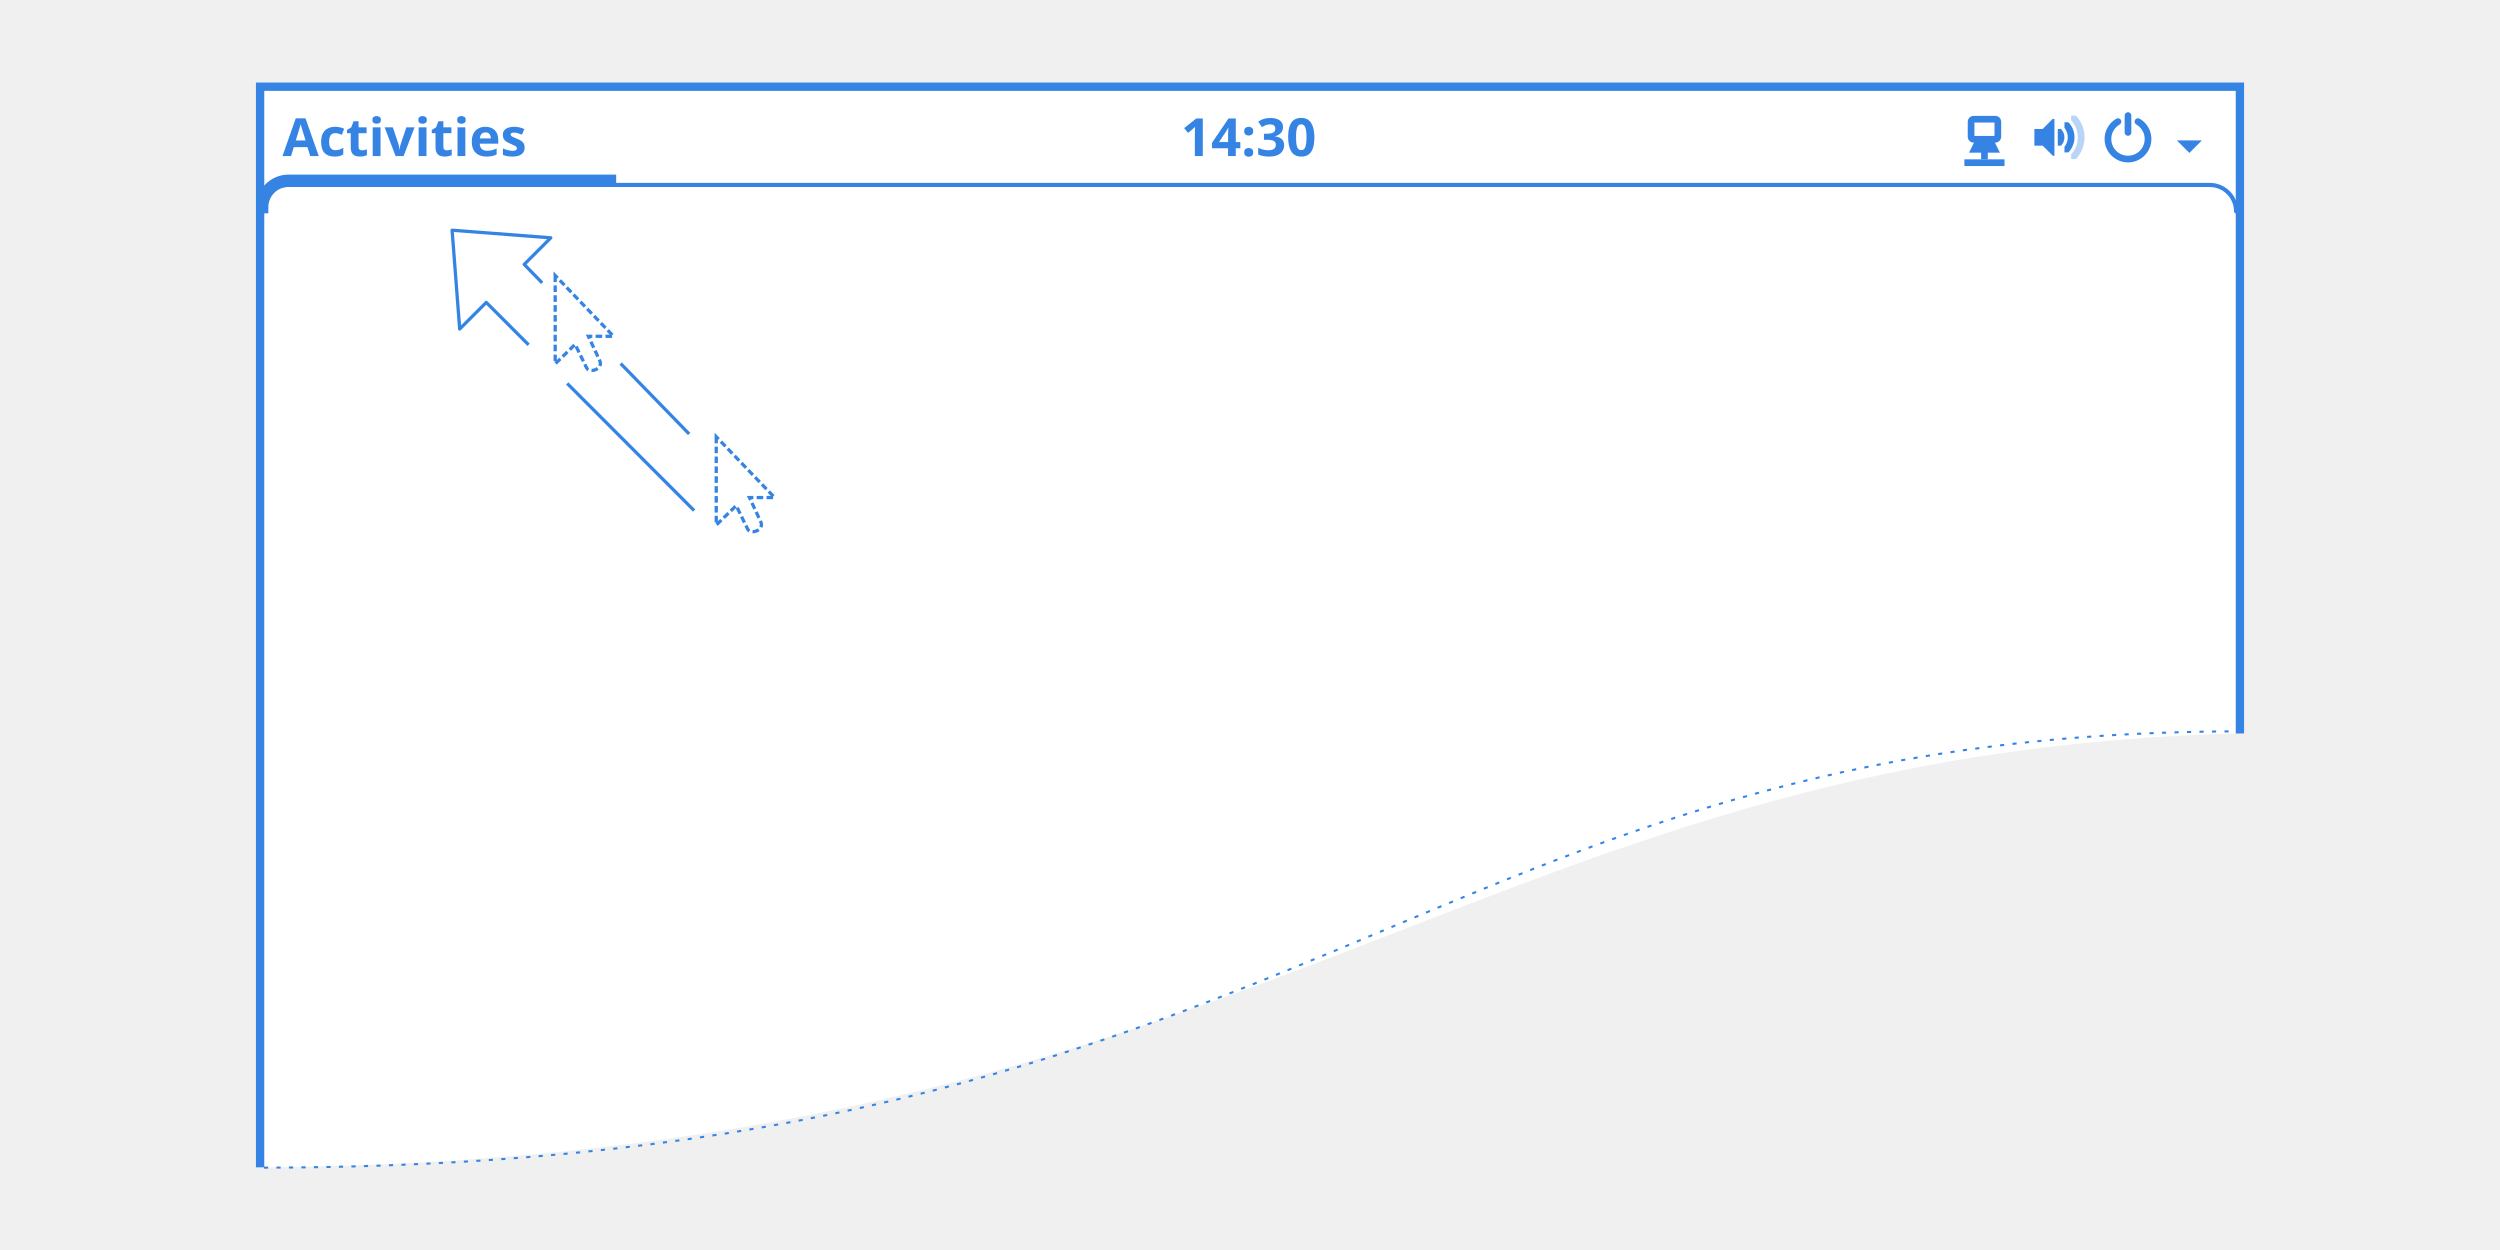
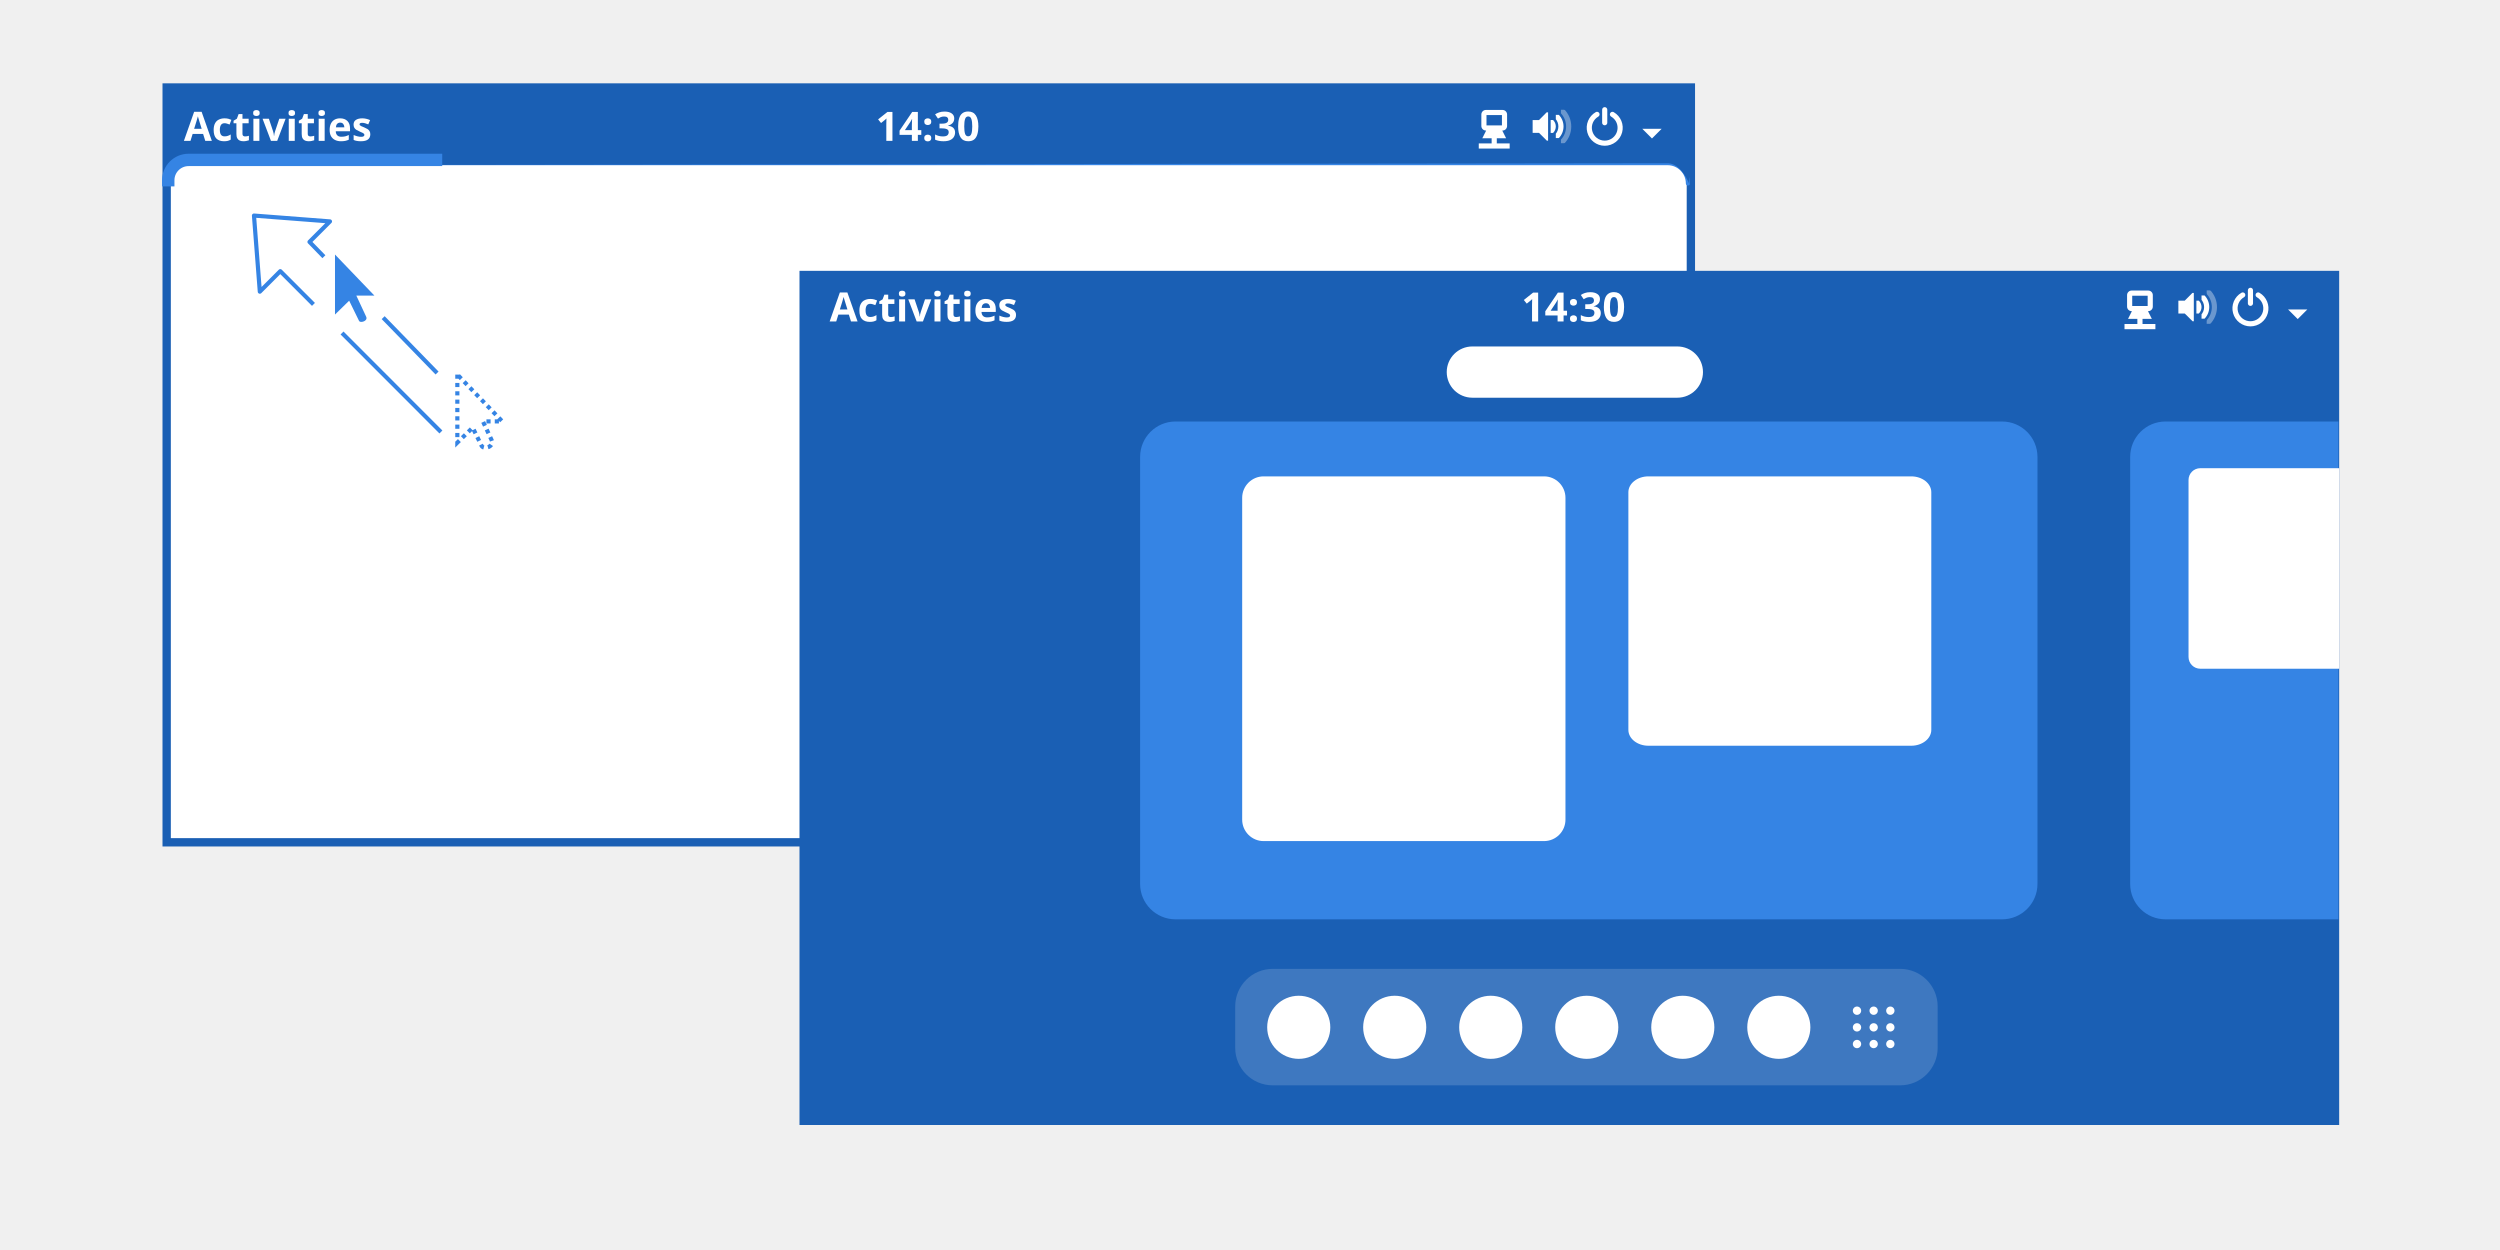
- <svg xmlns="http://www.w3.org/2000/svg" xmlns:xlink="http://www.w3.org/1999/xlink" width="600" height="300">
-   <defs>
-     <clipPath clipPathUnits="userSpaceOnUse" id="b">
-       <path d="M228.46 29.202h833.574V319.49c-330.237 0-408.683 175.77-833.574 175.77z" style="marker:none" color="#000" overflow="visible" fill="#babdb6" />
+ <svg xmlns="http://www.w3.org/2000/svg" xmlns:xlink="http://www.w3.org/1999/xlink" width="600" height="300" version="1.1" id="svg210">
+   <defs id="defs38">
+     <clipPath clipPathUnits="userSpaceOnUse" id="d">
+       <path style="marker:none" color="#bebebe" overflow="visible" fill="#bebebe" stroke-width="2" d="M26.966 221.33h2.898v5.216h-2.898z" id="path2" />
    </clipPath>
    <clipPath clipPathUnits="userSpaceOnUse" id="e">
-       <path style="marker:none" color="#bebebe" overflow="visible" fill="#bebebe" stroke-width="2" d="M26.85 220.75h3.825v6.375H26.85z" />
+       <path style="marker:none" color="#bebebe" overflow="visible" fill="#bebebe" stroke-width="2" d="M26.999 221.502h1.876v4.873h-1.876z" id="path5" />
    </clipPath>
    <clipPath clipPathUnits="userSpaceOnUse" id="f">
-       <path style="marker:none" color="#bebebe" overflow="visible" fill="#bebebe" stroke-width="2" d="M26.966 221.33h2.898v5.216h-2.898z" />
+       <path style="marker:none" color="#bebebe" overflow="visible" fill="#bebebe" stroke-width="2" d="M26.85 220.75h3.825v6.375H26.85z" id="path8" />
+     </clipPath>
+     <clipPath clipPathUnits="userSpaceOnUse" id="h">
+       <path style="marker:none" color="#bebebe" overflow="visible" fill="#bebebe" stroke-width="2" d="M26.999 221.502h1.876v4.873h-1.876z" id="path11" />
    </clipPath>
    <clipPath clipPathUnits="userSpaceOnUse" id="g">
-       <path style="marker:none" color="#bebebe" overflow="visible" fill="#bebebe" stroke-width="2" d="M26.999 221.502h1.876v4.873h-1.876z" />
+       <path style="marker:none" color="#bebebe" overflow="visible" fill="#bebebe" stroke-width="2" d="M26.966 221.33h2.898v5.216h-2.898z" id="path14" />
    </clipPath>
-     <linearGradient xlink:href="#a" id="d" gradientUnits="userSpaceOnUse" x1="29.09" y1="11.773" x2="33.971" y2="9.709" />
+     <clipPath clipPathUnits="userSpaceOnUse" id="c">
+       <path style="marker:none" color="#bebebe" overflow="visible" fill="#bebebe" stroke-width="2" d="M26.85 220.75h3.825v6.375H26.85z" id="path17" />
+     </clipPath>
+     <marker orient="auto" refY="0" refX="0" id="k" overflow="visible">
+       <path d="M2.308 0l-3.46 2v-4z" fill="#1c71d8" fill-rule="evenodd" stroke="#1c71d8" stroke-width=".4pt" id="path20" />
+     </marker>
+     <marker orient="auto" refY="0" refX="0" id="j" overflow="visible">
+       <path d="M2.308 0l-3.46 2v-4z" fill="#1c71d8" fill-rule="evenodd" stroke="#1c71d8" stroke-width=".4pt" id="path23" />
+     </marker>
+     <marker orient="auto" refY="0" refX="0" id="l" overflow="visible">
+       <path d="M2.308 0l-3.46 2v-4z" fill="#1c71d8" fill-rule="evenodd" stroke="#1c71d8" stroke-width=".4pt" id="path26" />
+     </marker>
+     <marker orient="auto" refY="0" refX="0" id="i" overflow="visible">
+       <path d="M2.308 0l-3.46 2v-4z" fill="#1c71d8" fill-rule="evenodd" stroke="#1c71d8" stroke-width=".4pt" id="path29" />
+     </marker>
    <linearGradient id="a">
-       <stop offset="0" />
-       <stop offset="1" stop-color="#484848" />
+       <stop offset="0" id="stop32" />
+       <stop offset="1" stop-color="#484848" id="stop34" />
    </linearGradient>
-     <linearGradient xlink:href="#a" id="c" gradientUnits="userSpaceOnUse" x1="29.09" y1="11.773" x2="33.971" y2="9.709" />
+     <linearGradient xlink:href="#a" id="b" gradientUnits="userSpaceOnUse" x1="29.09" y1="11.773" x2="33.971" y2="9.709" />
  </defs>
-   <g clip-path="url(#b)" transform="matrix(.59339 0 0 .59339 -79.99 -13.693)">
-     <g transform="matrix(4 0 0 4 172 -591)">
-       <path style="marker:none" color="#bebebe" overflow="visible" fill="none" d="M20 276h16v16H20z" />
-       <rect style="marker:none" width="2" height="2" x="23.062" y="279" rx=".385" ry=".379" color="#000" overflow="visible" />
-       <rect ry=".379" rx=".385" y="279" x="27.062" height="2" width="2" style="marker:none" color="#000" overflow="visible" />
-       <rect style="marker:none" width="2" height="2" x="31.062" y="279" rx=".385" ry=".379" color="#000" overflow="visible" />
-       <rect ry=".379" rx=".385" y="283.016" x="23.062" height="2" width="2" style="marker:none" color="#000" overflow="visible" />
-       <rect style="marker:none" width="2" height="2" x="27.062" y="283.016" rx=".385" ry=".379" color="#000" overflow="visible" />
-       <rect ry=".379" rx=".385" y="283.016" x="31.062" height="2" width="2" style="marker:none" color="#000" overflow="visible" />
-       <rect style="marker:none" width="2" height="2" x="23.062" y="287" rx=".385" ry=".379" color="#000" overflow="visible" />
-       <rect ry=".379" rx=".385" y="287" x="27.062" height="2" width="2" style="marker:none" color="#000" overflow="visible" />
-       <rect style="marker:none" width="2" height="2" x="31.062" y="287" rx=".385" ry=".379" color="#000" overflow="visible" />
-     </g>
-     <path style="marker:none" d="M239.06 57.414h800.88V108.9s-4.029-10.606-11.1-10.96L249 99c-4.596-.354-9.94 5.5-9.94 5.5z" color="#000" overflow="visible" fill="#fff" />
-     <path style="marker:none" color="#000" overflow="visible" fill="#fff" stroke="#3584e4" stroke-width="3.372" d="M240.001 58.15h800.743v599.998H240.001z" />
-     <path d="M1039.199 108.555c0-5.898-4.781-10.68-10.68-10.68H250.52c-5.898 0-10.68 4.782-10.68 10.68" fill="none" stroke="#3584e4" stroke-width="1.685" stroke-linecap="round" />
-     <text y="86.187" x="628.846" style="line-height:0%;-inkscape-font-specification:'Cantarell Bold';text-align:center" font-weight="700" font-family="Cantarell" letter-spacing="0" word-spacing="0" text-anchor="middle" fill="#3584e4" transform="translate(11)">
-       <tspan style="line-height:1.25" y="86.187" x="628.846" font-size="21.262">14:30</tspan>
-     </text>
-     <path d="M381.52 96.192h-130c-5.898 0-10.68 4.781-10.68 10.68" fill="none" stroke="#3584e4" stroke-width="5" stroke-linecap="square" />
-     <text y="86.187" x="238.059" style="line-height:0%;-inkscape-font-specification:'Cantarell Bold';text-align:start" font-weight="700" font-family="Cantarell" letter-spacing="0" word-spacing="0" fill="#3584e4" transform="translate(11)">
-       <tspan style="line-height:1.25" y="86.187" x="238.059" font-size="21.262">Activities</tspan>
-     </text>
-     <path style="marker:none" color="#000" overflow="visible" opacity=".706" fill="none" d="M733.912 129.896h32.362v32.362h-32.362z" />
+   <g stroke-width="1.299" id="g44">
+     <path style="marker:none" color="#000" overflow="visible" fill="#fff" stroke="#1a5fb4" stroke-width="2.001" d="M40 21h365.81v181.153H40z" id="path40" />
+     <path d="M405.104 44.027a4.879 4.879 0 00-4.879-4.879H44.805a4.879 4.879 0 00-4.878 4.88" fill="none" stroke="#3584e4" stroke-width="1" stroke-linecap="round" id="path42" />
  </g>
-   <g color="#000" stroke-width=".613">
-     <path d="M303 299.863L290.667 287.2m-15.048-15.45l-3.13-3.214 4.95-4.95-18.384-1.414 1.414 18.385 4.95-4.95 7.671 7.672m7.625 7.625l23.21 23.21" style="marker:none" overflow="visible" fill="none" stroke="#3584e4" stroke-linecap="square" stroke-linejoin="round" stroke-dashoffset=".95" transform="matrix(1.28842 0 0 1.28991 -225.268 -282.926)" />
-     <g stroke-miterlimit="10">
-       <path style="marker:none" d="M26.605 2.318v16.44l3.712-3.624 2.122 4.331c.52 1.172 3.22.23 2.452-1.337l-2.099-4.496h4.685z" display="block" overflow="visible" fill="url(#c)" stroke="#fff" transform="matrix(1.28842 0 0 1.28991 98.967 63.131)" />
-       <path d="M26.605 2.318v16.44l3.712-3.624 2.122 4.331c.52 1.172 3.22.23 2.452-1.337l-2.099-4.496h4.685z" style="marker:none" display="block" overflow="visible" fill="#fff" stroke="#3584e4" stroke-dasharray="1.226,.613" transform="matrix(1.28842 0 0 1.28991 98.967 63.131)" />
-     </g>
-     <g stroke-miterlimit="10">
-       <path style="marker:none" d="M26.605 2.318v16.44l3.712-3.624 2.122 4.331c.52 1.172 3.22.23 2.452-1.337l-2.099-4.496h4.685z" display="block" overflow="visible" fill="url(#d)" stroke="#fff" transform="matrix(1.28842 0 0 1.28991 137.62 101.828)" />
-       <path d="M26.605 2.318v16.44l3.712-3.624 2.122 4.331c.52 1.172 3.22.23 2.452-1.337l-2.099-4.496h4.685z" style="marker:none" display="block" overflow="visible" fill="#fff" stroke="#3584e4" stroke-dasharray="1.226,.613" transform="matrix(1.28842 0 0 1.28991 137.62 101.828)" />
+   <path style="marker:none" d="M39.57 20.664h365.872v23.52s-1.84-4.845-5.07-5.007l-356.26.485c-2.1-.162-4.541 2.513-4.541 2.513z" color="#000" overflow="visible" fill="#1a5fb4" id="path46" />
+   <g stroke-width="1.299" color="#000" id="g58">
+     <path d="M303 299.863L290.667 287.2m-15.048-15.45l-3.13-3.214 4.95-4.95-18.384-1.414 1.414 18.385 4.95-4.95 7.671 7.672m7.625 7.625l23.21 23.21" style="marker:none" overflow="visible" fill="none" stroke="#3584e4" stroke-width="1.008" stroke-linecap="square" stroke-linejoin="round" stroke-dashoffset=".95" transform="matrix(.99193 0 0 .99308 -196.009 -208.619)" id="path48" />
+     <path style="marker:none" d="M26.605 2.318v16.44l3.712-3.624 2.122 4.331c.52 1.172 3.22.23 2.452-1.337l-2.099-4.496h4.685z" display="block" overflow="visible" fill="#3584e4" stroke="#fff" stroke-width=".796" stroke-miterlimit="10" transform="matrix(.99193 0 0 .99308 53.613 57.803)" id="path50" />
+     <g stroke-miterlimit="10" id="g56">
+       <path style="marker:none" d="M26.605 2.318v16.44l3.712-3.624 2.122 4.331c.52 1.172 3.22.23 2.452-1.337l-2.099-4.496h4.685z" display="block" overflow="visible" fill="url(#b)" stroke="#fff" stroke-width=".796" transform="matrix(.99193 0 0 .99308 83.37 87.595)" id="path52" />
+       <path d="M26.605 2.318v16.44l3.712-3.624 2.122 4.331c.52 1.172 3.22.23 2.452-1.337l-2.099-4.496h4.685z" style="marker:none" display="block" overflow="visible" fill="#fff" stroke="#3584e4" stroke-width="1.008" stroke-dasharray="1.008,1.008" transform="matrix(.99193 0 0 .99308 83.37 87.595)" id="path54" />
    </g>
  </g>
-   <g fill="#3584e4">
-     <path style="marker:none" d="M488.249 30.954h1.993l2.383-2.407.439.012v8.827h-.382l-2.44-2.42h-1.993z" color="#bebebe" overflow="visible" />
-     <path style="line-height:normal;font-variant-ligatures:normal;font-variant-position:normal;font-variant-caps:normal;font-variant-numeric:normal;font-variant-alternates:normal;font-feature-settings:normal;text-indent:0;text-align:start;text-decoration-line:none;text-decoration-style:solid;text-decoration-color:#000;text-transform:none;text-orientation:mixed;white-space:normal;shape-padding:0;isolation:auto;mix-blend-mode:normal;solid-color:#000;solid-opacity:1" d="M27.178 220.396a1.275 1.275 0 00-.889 2.19 1.91 1.91 0 010 2.703 1.276 1.276 0 101.805 1.805 4.466 4.466 0 000-6.313 1.275 1.275 0 00-.916-.385z" clip-path="url(#e)" transform="matrix(.62939 0 0 .62939 476.967 -107.983)" color="#000" font-weight="400" font-family="sans-serif" overflow="visible" />
-     <path style="line-height:normal;font-variant-ligatures:normal;font-variant-position:normal;font-variant-caps:normal;font-variant-numeric:normal;font-variant-alternates:normal;font-feature-settings:normal;text-indent:0;text-align:start;text-decoration-line:none;text-decoration-style:solid;text-decoration-color:#000;text-transform:none;text-orientation:mixed;white-space:normal;shape-padding:0;isolation:auto;mix-blend-mode:normal;solid-color:#000;solid-opacity:1" d="M27.186 221.098a.58.58 0 00-.405.996 2.606 2.606 0 010 3.687.58.58 0 10.82.82 3.769 3.769 0 000-5.328.58.58 0 00-.415-.175z" clip-path="url(#f)" transform="matrix(1.38465 0 0 1.38465 458.132 -277.115)" color="#000" font-weight="400" font-family="sans-serif" overflow="visible" />
-     <path style="line-height:normal;font-variant-ligatures:normal;font-variant-position:normal;font-variant-caps:normal;font-variant-numeric:normal;font-variant-alternates:normal;font-feature-settings:normal;text-indent:0;text-align:start;text-decoration-line:none;text-decoration-style:solid;text-decoration-color:#000;text-transform:none;text-orientation:mixed;white-space:normal;shape-padding:0;isolation:auto;mix-blend-mode:normal;solid-color:#000;solid-opacity:1" d="M27.188 221.305a.375.375 0 00-.262.644 2.811 2.811 0 010 3.977.376.376 0 10.531.531 3.564 3.564 0 000-5.039.375.375 0 00-.27-.113z" clip-path="url(#g)" transform="matrix(2.13992 0 0 2.13992 439.298 -446.246)" color="#000" font-weight="400" font-family="sans-serif" overflow="visible" opacity=".35" />
-     <path style="line-height:normal;font-variant-ligatures:normal;font-variant-position:normal;font-variant-caps:normal;font-variant-numeric:normal;font-variant-alternates:normal;font-feature-settings:normal;text-indent:0;text-align:start;text-decoration-line:none;text-decoration-style:solid;text-decoration-color:#000;text-transform:none;text-orientation:mixed;white-space:normal;shape-padding:0;isolation:auto;mix-blend-mode:normal;solid-color:#000;solid-opacity:1;marker:none" d="M508.342 28.386a.803.803 0 00-.437.113 5.625 5.625 0 00-2.613 6.315 5.624 5.624 0 005.418 4.164 5.622 5.622 0 005.429-4.148 5.626 5.626 0 00-2.595-6.323.803.803 0 10-.807 1.387 4.007 4.007 0 011.853 4.516 4.004 4.004 0 01-3.878 2.964 4.004 4.004 0 01-3.869-2.974 4.006 4.006 0 011.866-4.512.803.803 0 00-.367-1.502z" color="#000" font-weight="400" font-family="sans-serif" overflow="visible" />
-     <path style="line-height:normal;font-variant-ligatures:normal;font-variant-position:normal;font-variant-caps:normal;font-variant-numeric:normal;font-variant-alternates:normal;font-feature-settings:normal;text-indent:0;text-align:start;text-decoration-line:none;text-decoration-style:solid;text-decoration-color:#000;text-transform:none;text-orientation:mixed;white-space:normal;shape-padding:0;isolation:auto;mix-blend-mode:normal;solid-color:#000;solid-opacity:1" d="M510.705 26.93a.803.803 0 00-.79.815v4.012a.803.803 0 101.605 0v-4.012a.803.803 0 00-.815-.815z" color="#000" font-weight="400" font-family="sans-serif" overflow="visible" />
-     <path style="line-height:normal;-inkscape-font-specification:Sans;text-indent:0;text-align:start;text-decoration-line:none;text-transform:none;marker:none" d="M473.662 27.81a1.42 1.42 0 00-1.404 1.405v3.61c0 .765.64 1.405 1.404 1.405h.1l-.627 1.254-.577 1.153h7.423l-.576-1.153-.627-1.254h.1a1.42 1.42 0 001.404-1.404v-3.611a1.42 1.42 0 00-1.404-1.405zm.2 1.605h4.815v3.21h-4.815z" color="#bebebe" font-weight="400" font-family="Sans" overflow="visible" />
-     <path style="line-height:normal;font-variant-ligatures:normal;font-variant-position:normal;font-variant-caps:normal;font-variant-numeric:normal;font-variant-alternates:normal;font-feature-settings:normal;text-indent:0;text-align:start;text-decoration-line:none;text-decoration-style:solid;text-decoration-color:#000;text-transform:none;text-orientation:mixed;white-space:normal;shape-padding:0;isolation:auto;mix-blend-mode:normal;solid-color:#000;solid-opacity:1;marker:none" d="M475.467 35.033v3.21h1.606v-3.21z" color="#bebebe" font-weight="400" font-family="sans-serif" overflow="visible" />
-     <path style="line-height:normal;font-variant-ligatures:normal;font-variant-position:normal;font-variant-caps:normal;font-variant-numeric:normal;font-variant-alternates:normal;font-feature-settings:normal;text-indent:0;text-align:start;text-decoration-line:none;text-decoration-style:solid;text-decoration-color:#000;text-transform:none;text-orientation:mixed;white-space:normal;shape-padding:0;isolation:auto;mix-blend-mode:normal;solid-color:#000;solid-opacity:1;marker:none" d="M471.455 38.242v1.605h9.63v-1.605z" color="#bebebe" font-weight="400" font-family="sans-serif" overflow="visible" />
-     <path d="M528.458 33.695l-3.01 3.01-3.008-3.01z" style="marker:none" color="#000" overflow="visible" />
+   <g fill="#fff" stroke-width="1.299" id="g78">
+     <path style="marker:none" d="M367.834 28.808h1.534l1.835-1.854.337.01v6.795l-.293.001-1.879-1.864h-1.534z" color="#bebebe" overflow="visible" id="path60" />
+     <path style="line-height:normal;font-variant-ligatures:normal;font-variant-position:normal;font-variant-caps:normal;font-variant-numeric:normal;font-variant-alternates:normal;font-feature-settings:normal;text-indent:0;text-align:start;text-decoration-line:none;text-decoration-style:solid;text-decoration-color:#000;text-transform:none;text-orientation:mixed;white-space:normal;shape-padding:0;isolation:auto;mix-blend-mode:normal;solid-color:#000;solid-opacity:1" d="M27.178 220.396a1.275 1.275 0 00-.889 2.19 1.91 1.91 0 010 2.703 1.276 1.276 0 101.805 1.805 4.466 4.466 0 000-6.313 1.275 1.275 0 00-.916-.385z" clip-path="url(#c)" transform="translate(359.148 -78.157) scale(.48455)" color="#000" font-weight="400" font-family="sans-serif" overflow="visible" id="path62" />
+     <path style="line-height:normal;font-variant-ligatures:normal;font-variant-position:normal;font-variant-caps:normal;font-variant-numeric:normal;font-variant-alternates:normal;font-feature-settings:normal;text-indent:0;text-align:start;text-decoration-line:none;text-decoration-style:solid;text-decoration-color:#000;text-transform:none;text-orientation:mixed;white-space:normal;shape-padding:0;isolation:auto;mix-blend-mode:normal;solid-color:#000;solid-opacity:1" d="M27.186 221.098a.58.58 0 00-.405.996 2.606 2.606 0 010 3.687.58.58 0 10.82.82 3.769 3.769 0 000-5.328.58.58 0 00-.415-.175z" clip-path="url(#d)" transform="translate(344.648 -208.368) scale(1.06601)" color="#000" font-weight="400" font-family="sans-serif" overflow="visible" id="path64" />
+     <path style="line-height:normal;font-variant-ligatures:normal;font-variant-position:normal;font-variant-caps:normal;font-variant-numeric:normal;font-variant-alternates:normal;font-feature-settings:normal;text-indent:0;text-align:start;text-decoration-line:none;text-decoration-style:solid;text-decoration-color:#000;text-transform:none;text-orientation:mixed;white-space:normal;shape-padding:0;isolation:auto;mix-blend-mode:normal;solid-color:#000;solid-opacity:1" d="M27.188 221.305a.375.375 0 00-.262.644 2.811 2.811 0 010 3.977.376.376 0 10.531.531 3.564 3.564 0 000-5.039.375.375 0 00-.27-.113z" clip-path="url(#e)" transform="translate(330.148 -338.579) scale(1.64748)" color="#000" font-weight="400" font-family="sans-serif" overflow="visible" opacity=".35" id="path66" />
+     <path style="line-height:normal;font-variant-ligatures:normal;font-variant-position:normal;font-variant-caps:normal;font-variant-numeric:normal;font-variant-alternates:normal;font-feature-settings:normal;text-indent:0;text-align:start;text-decoration-line:none;text-decoration-style:solid;text-decoration-color:#000;text-transform:none;text-orientation:mixed;white-space:normal;shape-padding:0;isolation:auto;mix-blend-mode:normal;solid-color:#000;solid-opacity:1;marker:none" d="M383.303 26.83a.618.618 0 00-.336.088 4.33 4.33 0 00-2.012 4.861 4.33 4.33 0 004.17 3.206 4.328 4.328 0 004.18-3.193 4.331 4.331 0 00-1.997-4.868.618.618 0 10-.622 1.068 3.085 3.085 0 011.427 3.477 3.083 3.083 0 01-2.985 2.281 3.083 3.083 0 01-2.979-2.29 3.084 3.084 0 011.437-3.473.618.618 0 00-.283-1.156z" color="#000" font-weight="400" font-family="sans-serif" overflow="visible" id="path68" />
+     <path style="line-height:normal;font-variant-ligatures:normal;font-variant-position:normal;font-variant-caps:normal;font-variant-numeric:normal;font-variant-alternates:normal;font-feature-settings:normal;text-indent:0;text-align:start;text-decoration-line:none;text-decoration-style:solid;text-decoration-color:#000;text-transform:none;text-orientation:mixed;white-space:normal;shape-padding:0;isolation:auto;mix-blend-mode:normal;solid-color:#000;solid-opacity:1" d="M385.122 25.71a.618.618 0 00-.608.627v3.089a.618.618 0 101.235 0v-3.09a.618.618 0 00-.627-.626z" color="#000" font-weight="400" font-family="sans-serif" overflow="visible" id="path70" />
+     <path style="line-height:normal;-inkscape-font-specification:Sans;text-indent:0;text-align:start;text-decoration-line:none;text-transform:none;marker:none" d="M356.604 26.387c-.589 0-1.081.493-1.081 1.081v2.78c0 .589.492 1.082 1.08 1.082h.078l-.483.965-.444.888h5.715l-.444-.888-.483-.965h.077c.588 0 1.081-.493 1.081-1.081v-2.78c0-.589-.493-1.082-1.08-1.082zm.154 1.236h3.707v2.471h-3.707z" color="#bebebe" font-weight="400" font-family="Sans" overflow="visible" id="path72" />
+     <path style="line-height:normal;font-variant-ligatures:normal;font-variant-position:normal;font-variant-caps:normal;font-variant-numeric:normal;font-variant-alternates:normal;font-feature-settings:normal;text-indent:0;text-align:start;text-decoration-line:none;text-decoration-style:solid;text-decoration-color:#000;text-transform:none;text-orientation:mixed;white-space:normal;shape-padding:0;isolation:auto;mix-blend-mode:normal;solid-color:#000;solid-opacity:1;marker:none" d="M357.993 31.948v2.47h1.236v-2.47zm-3.089 2.471v1.235h7.415v-1.235z" color="#bebebe" font-weight="400" font-family="sans-serif" overflow="visible" id="path74" />
+     <path d="M398.79 30.918l-2.317 2.317-2.316-2.317z" style="marker:none" color="#000" overflow="visible" id="path76" />
  </g>
-   <path style="marker:none" d="M537.875 175.526c-196.155 0-223.373 104.707-475.75 104.707" color="#000" overflow="visible" fill="none" stroke="#3584e4" stroke-width=".5" stroke-dasharray="1,2" />
+   <text y="-122.377" x="140.604" style="line-height:0%;-inkscape-font-specification:'Cantarell Bold';text-align:center" font-weight="700" font-size="5.482" font-family="Cantarell" letter-spacing="0" word-spacing="0" text-anchor="middle" fill="#fff" stroke-width=".593" transform="translate(82.06 156.185)" id="text82">
+     <tspan style="line-height:1.25" y="-122.377" x="140.604" font-size="9.713" id="tspan80">14:30</tspan>
+   </text>
+   <text y="-122.377" x="-37.923" style="line-height:0%;-inkscape-font-specification:'Cantarell Bold';text-align:start" font-weight="700" font-size="5.482" font-family="Cantarell" letter-spacing="0" word-spacing="0" fill="#fff" stroke-width=".593" transform="translate(82.06 156.185)" id="text86">
+     <tspan style="line-height:1.25" y="-122.377" x="-37.923" font-size="9.713" id="tspan84">Activities</tspan>
+   </text>
+   <path d="M104.651 38.38H45.263a4.879 4.879 0 00-4.88 4.878" fill="none" stroke="#3584e4" stroke-width="2.967" stroke-linecap="square" id="path88" />
+   <g transform="translate(-280.038 199.249)" id="g184">
+     <path fill="#3584e4" d="m 471.917,-134.249 h 369.523 v 205 h -369.523 z" id="path90" style="fill:#1a5fb4;fill-opacity:1" />
+     <rect style="fill:#ffffff;fill-opacity:0.158;stroke:none;stroke-width:2;stroke-linecap:round;stop-color:#000000" id="rect216" width="168.586" height="27.954" x="576.489" y="33.278" rx="9.007" ry="9.007" />
+     <circle transform="rotate(90)" r="7.573" cy="-706.955" cx="47.302" fill="#ffffff" paint-order="markers fill stroke" id="circle106" />
+     <circle transform="rotate(90)" cx="47.302" cy="-683.909" r="7.573" fill="#ffffff" paint-order="markers fill stroke" id="circle108" />
+     <circle transform="rotate(90)" r="7.573" cy="-660.862" cx="47.302" fill="#ffffff" paint-order="markers fill stroke" id="circle110" />
+     <circle transform="rotate(90)" cx="47.302" cy="-637.815" r="7.573" fill="#ffffff" paint-order="markers fill stroke" id="circle112" />
+     <circle transform="rotate(90)" r="7.573" cy="-614.769" cx="47.302" fill="#ffffff" paint-order="markers fill stroke" id="circle114" />
+     <circle transform="rotate(90)" r="7.573" cy="-591.736" cx="47.302" fill="#ffffff" paint-order="markers fill stroke" id="circle142" />
+     <rect width="61.5" height="12.3" x="627.254" y="-116.099" rx="6.15" ry="6.15" fill="#ffffff" paint-order="markers fill stroke" id="rect148" />
+     <g fill="#ffffff" stroke-width="1.299" id="g174" transform="translate(13.8794)">
+       <path style="marker:none" d="m 788.967,-127.095 h 1.535 l 1.834,-1.853 0.338,0.009 v 6.796 h -0.294 l -1.878,-1.863 h -1.535 z" color="#bebebe" overflow="visible" id="path156" />
+       <path style="line-height:normal;font-variant-ligatures:normal;font-variant-position:normal;font-variant-caps:normal;font-variant-numeric:normal;font-variant-alternates:normal;font-feature-settings:normal;text-indent:0;text-align:start;text-decoration:none;text-decoration-line:none;text-decoration-style:solid;text-decoration-color:#000000;text-transform:none;text-orientation:mixed;white-space:normal;shape-padding:0;isolation:auto;mix-blend-mode:normal;solid-color:#000000;solid-opacity:1" d="m 27.178,220.396 a 1.275,1.275 0 0 0 -0.889,2.19 1.91,1.91 0 0 1 0,2.703 1.276,1.276 0 1 0 1.805,1.805 4.466,4.466 0 0 0 0,-6.313 1.275,1.275 0 0 0 -0.916,-0.385 z" clip-path="url(#f)" transform="matrix(0.48455,0,0,0.48455,780.281,-234.06)" color="#000000" font-weight="400" font-family="sans-serif" overflow="visible" id="path158" />
+       <path style="line-height:normal;font-variant-ligatures:normal;font-variant-position:normal;font-variant-caps:normal;font-variant-numeric:normal;font-variant-alternates:normal;font-feature-settings:normal;text-indent:0;text-align:start;text-decoration:none;text-decoration-line:none;text-decoration-style:solid;text-decoration-color:#000000;text-transform:none;text-orientation:mixed;white-space:normal;shape-padding:0;isolation:auto;mix-blend-mode:normal;solid-color:#000000;solid-opacity:1" d="m 27.186,221.098 a 0.58,0.58 0 0 0 -0.405,0.996 2.606,2.606 0 0 1 0,3.687 0.58,0.58 0 1 0 0.82,0.82 3.769,3.769 0 0 0 0,-5.328 0.58,0.58 0 0 0 -0.415,-0.175 z" clip-path="url(#g)" transform="matrix(1.06601,0,0,1.06601,765.781,-364.27)" color="#000000" font-weight="400" font-family="sans-serif" overflow="visible" id="path160" />
+       <path style="line-height:normal;font-variant-ligatures:normal;font-variant-position:normal;font-variant-caps:normal;font-variant-numeric:normal;font-variant-alternates:normal;font-feature-settings:normal;text-indent:0;text-align:start;text-decoration:none;text-decoration-line:none;text-decoration-style:solid;text-decoration-color:#000000;text-transform:none;text-orientation:mixed;white-space:normal;shape-padding:0;isolation:auto;mix-blend-mode:normal;solid-color:#000000;solid-opacity:1" d="m 27.188,221.305 a 0.375,0.375 0 0 0 -0.262,0.644 2.811,2.811 0 0 1 0,3.977 0.376,0.376 0 1 0 0.531,0.531 3.564,3.564 0 0 0 0,-5.039 0.375,0.375 0 0 0 -0.27,-0.113 z" clip-path="url(#h)" transform="matrix(1.64748,0,0,1.64748,751.281,-494.481)" color="#000000" font-weight="400" font-family="sans-serif" overflow="visible" opacity="0.35" id="path162" />
+       <path style="line-height:normal;font-variant-ligatures:normal;font-variant-position:normal;font-variant-caps:normal;font-variant-numeric:normal;font-variant-alternates:normal;font-feature-settings:normal;text-indent:0;text-align:start;text-decoration:none;text-decoration-line:none;text-decoration-style:solid;text-decoration-color:#000000;text-transform:none;text-orientation:mixed;white-space:normal;shape-padding:0;isolation:auto;mix-blend-mode:normal;solid-color:#000000;solid-opacity:1;marker:none" d="m 804.436,-129.072 a 0.618,0.618 0 0 0 -0.336,0.087 4.33,4.33 0 0 0 -2.012,4.862 4.33,4.33 0 0 0 4.171,3.206 4.328,4.328 0 0 0 4.18,-3.194 4.331,4.331 0 0 0 -1.998,-4.868 0.618,0.618 0 1 0 -0.621,1.068 3.085,3.085 0 0 1 1.426,3.477 3.083,3.083 0 0 1 -2.985,2.282 3.083,3.083 0 0 1 -2.978,-2.29 3.084,3.084 0 0 1 1.436,-3.474 0.618,0.618 0 0 0 -0.283,-1.156 z" color="#000000" font-weight="400" font-family="sans-serif" overflow="visible" id="path164" />
+       <path style="line-height:normal;font-variant-ligatures:normal;font-variant-position:normal;font-variant-caps:normal;font-variant-numeric:normal;font-variant-alternates:normal;font-feature-settings:normal;text-indent:0;text-align:start;text-decoration:none;text-decoration-line:none;text-decoration-style:solid;text-decoration-color:#000000;text-transform:none;text-orientation:mixed;white-space:normal;shape-padding:0;isolation:auto;mix-blend-mode:normal;solid-color:#000000;solid-opacity:1" d="m 806.256,-130.193 a 0.618,0.618 0 0 0 -0.608,0.627 v 3.09 a 0.618,0.618 0 1 0 1.235,0 v -3.09 a 0.618,0.618 0 0 0 -0.627,-0.627 z" color="#000000" font-weight="400" font-family="sans-serif" overflow="visible" id="path166" />
+       <path style="line-height:normal;-inkscape-font-specification:Sans;text-indent:0;text-align:start;text-decoration:none;text-decoration-line:none;text-transform:none;marker:none" d="m 777.737,-129.515 c -0.588,0 -1.081,0.493 -1.081,1.08 v 2.78 c 0,0.59 0.493,1.082 1.081,1.082 h 0.077 l -0.483,0.965 -0.444,0.888 h 5.715 l -0.444,-0.888 -0.482,-0.965 h 0.077 c 0.588,0 1.08,-0.493 1.08,-1.081 v -2.78 c 0,-0.588 -0.492,-1.081 -1.08,-1.081 z m 0.154,1.235 h 3.707 v 2.471 h -3.707 z" color="#bebebe" font-weight="400" font-family="Sans" overflow="visible" id="path168" />
+       <path style="line-height:normal;font-variant-ligatures:normal;font-variant-position:normal;font-variant-caps:normal;font-variant-numeric:normal;font-variant-alternates:normal;font-feature-settings:normal;text-indent:0;text-align:start;text-decoration:none;text-decoration-line:none;text-decoration-style:solid;text-decoration-color:#000000;text-transform:none;text-orientation:mixed;white-space:normal;shape-padding:0;isolation:auto;mix-blend-mode:normal;solid-color:#000000;solid-opacity:1;marker:none" d="m 779.127,-123.955 v 2.471 h 1.236 v -2.47 z m -3.089,2.471 v 1.235 h 7.414 v -1.235 z" color="#bebebe" font-weight="400" font-family="sans-serif" overflow="visible" id="path170" />
+       <path d="m 819.923,-124.984 -2.316,2.316 -2.317,-2.316 z" style="marker:none" color="#000000" overflow="visible" id="path172" />
+     </g>
+     <text y="-122.094" x="657.677" style="line-height:0%;-inkscape-font-specification:'Cantarell Bold';text-align:center" font-weight="700" font-size="5.482px" font-family="Cantarell" letter-spacing="0" word-spacing="0" text-anchor="middle" fill="#ffffff" stroke-width="0.593" id="text178">
+       <tspan style="line-height:1.25" y="-122.094" x="657.677" font-size="9.713px" id="tspan176">14:30</tspan>
+     </text>
+     <text y="-122.094" x="479.151" style="line-height:0%;-inkscape-font-specification:'Cantarell Bold';text-align:start" font-weight="700" font-size="5.482px" font-family="Cantarell" letter-spacing="0" word-spacing="0" fill="#ffffff" stroke-width="0.593" id="text182">
+       <tspan style="line-height:1.25" y="-122.094" x="479.151" font-size="9.713px" id="tspan180">Activities</tspan>
+     </text>
+     <rect style="fill:#3584e4;fill-opacity:1;stroke:none;stroke-width:1.887;stroke-linecap:round;stop-color:#000000" id="rect1074" width="215.368" height="119.479" x="553.663" y="-98.088" rx="8.5" ry="8.5" />
+     <rect ry="5.149" rx="5.149" width="77.59" height="87.534" x="578.16" y="-84.921" fill="#ffffff" id="rect94" style="stroke-width:0.46" />
+     <rect y="-84.921" x="670.848" height="64.65" width="72.702" rx="4.825" ry="3.803" fill="#ffffff" id="rect96" style="stroke-width:0.383" />
+     <path id="rect1076" style="fill:#3584e4;fill-opacity:1;stroke:none;stroke-width:1.887;stroke-linecap:round;stop-color:#000000" d="m 799.777,-98.089 c -4.709,0 -8.499,3.792 -8.499,8.5 V 12.891 c 0,4.709 3.79,8.5 8.499,8.5 h 41.474 V -98.089 Z" />
+     <path id="rect98" style="fill:#ffffff;stroke-width:0.253" d="m 808.116,-86.883 c -1.568,0 -2.831,1.263 -2.831,2.831 v 42.466 c 0,1.568 1.263,2.831 2.831,2.831 h 33.307 v -48.128 z" />
+     <g transform="translate(529.718,-448.6827)" id="g3941" style="fill:#ffffff;enable-background:new">
+       <rect y="491" x="195" width="2" style="color:#000000;display:inline;overflow:visible;visibility:visible;fill:#ffffff;fill-opacity:1;fill-rule:nonzero;stroke:none;stroke-width:1;marker:none;enable-background:new" ry="1" rx="1" id="rect3972" height="2" />
+       <rect height="2" id="rect3977" rx="1" ry="1" style="color:#000000;display:inline;overflow:visible;visibility:visible;fill:#ffffff;fill-opacity:1;fill-rule:nonzero;stroke:none;stroke-width:1;marker:none;enable-background:new" width="2" x="199" y="491" />
+       <rect y="491" x="203" width="2" style="color:#000000;display:inline;overflow:visible;visibility:visible;fill:#ffffff;fill-opacity:1;fill-rule:nonzero;stroke:none;stroke-width:1;marker:none;enable-background:new" ry="1" rx="1" id="rect3982" height="2" />
+       <rect height="2" id="rect3984" rx="1" ry="1" style="color:#000000;display:inline;overflow:visible;visibility:visible;fill:#ffffff;fill-opacity:1;fill-rule:nonzero;stroke:none;stroke-width:1;marker:none;enable-background:new" width="2" x="195" y="495" />
+       <rect y="495" x="199" width="2" style="color:#000000;display:inline;overflow:visible;visibility:visible;fill:#ffffff;fill-opacity:1;fill-rule:nonzero;stroke:none;stroke-width:1;marker:none;enable-background:new" ry="1" rx="1" id="rect3986" height="2" />
+       <rect height="2" id="rect3989" rx="1" ry="1" style="color:#000000;display:inline;overflow:visible;visibility:visible;fill:#ffffff;fill-opacity:1;fill-rule:nonzero;stroke:none;stroke-width:1;marker:none;enable-background:new" width="2" x="203" y="495" />
+       <rect y="499" x="195" width="2" style="color:#000000;display:inline;overflow:visible;visibility:visible;fill:#ffffff;fill-opacity:1;fill-rule:nonzero;stroke:none;stroke-width:1;marker:none;enable-background:new" ry="1" rx="1" id="rect3991" height="2" />
+       <rect height="2" id="rect3993" rx="1" ry="1" style="color:#000000;display:inline;overflow:visible;visibility:visible;fill:#ffffff;fill-opacity:1;fill-rule:nonzero;stroke:none;stroke-width:1;marker:none;enable-background:new" width="2" x="199" y="499" />
+       <rect y="499" x="203" width="2" style="color:#000000;display:inline;overflow:visible;visibility:visible;fill:#ffffff;fill-opacity:1;fill-rule:nonzero;stroke:none;stroke-width:1;marker:none;enable-background:new" ry="1" rx="1" id="rect3995" height="2" />
+     </g>
+   </g>
+   <g transform="translate(-11642.115 178.39) scale(3.77958)" id="g190">
+     <circle transform="scale(1 -1)" cx="3271.562" cy="-16.241" r="5.953" opacity=".871" fill="#3584e4" fill-opacity=".827" id="circle186" />
+     <path d="M3271.562 16.24V-6.248" fill="none" stroke="#1c71d8" stroke-width="1.587" stroke-linecap="round" marker-end="url(#i)" id="path188" />
+   </g>
+   <g transform="translate(-11598.115 178.39) scale(3.77958)" id="g196">
+     <circle transform="scale(1 -1)" cx="3271.562" cy="-16.241" r="5.953" opacity=".871" fill="#3584e4" fill-opacity=".827" id="circle192" />
+     <path d="M3271.562 16.24V-6.248" fill="none" stroke="#1c71d8" stroke-width="1.587" stroke-linecap="round" marker-end="url(#j)" id="path194" />
+   </g>
+   <g transform="translate(-11554.115 178.39) scale(3.77958)" id="g202">
+     <circle transform="scale(1 -1)" cx="3271.562" cy="-16.241" r="5.953" opacity=".871" fill="#3584e4" fill-opacity=".827" id="circle198" />
+     <path d="M3271.562 16.24V-6.248" fill="none" stroke="#1c71d8" stroke-width="1.587" stroke-linecap="round" marker-end="url(#k)" id="path200" />
+   </g>
+   <g transform="translate(-11510.115 178.39) scale(3.77958)" id="g208">
+     <circle transform="scale(1 -1)" cx="3271.562" cy="-16.241" r="5.953" opacity=".871" fill="#3584e4" fill-opacity=".827" id="circle204" />
+     <path d="M3271.562 16.24V-6.248" fill="none" stroke="#1c71d8" stroke-width="1.587" stroke-linecap="round" marker-end="url(#l)" id="path206" />
+   </g>
</svg>
